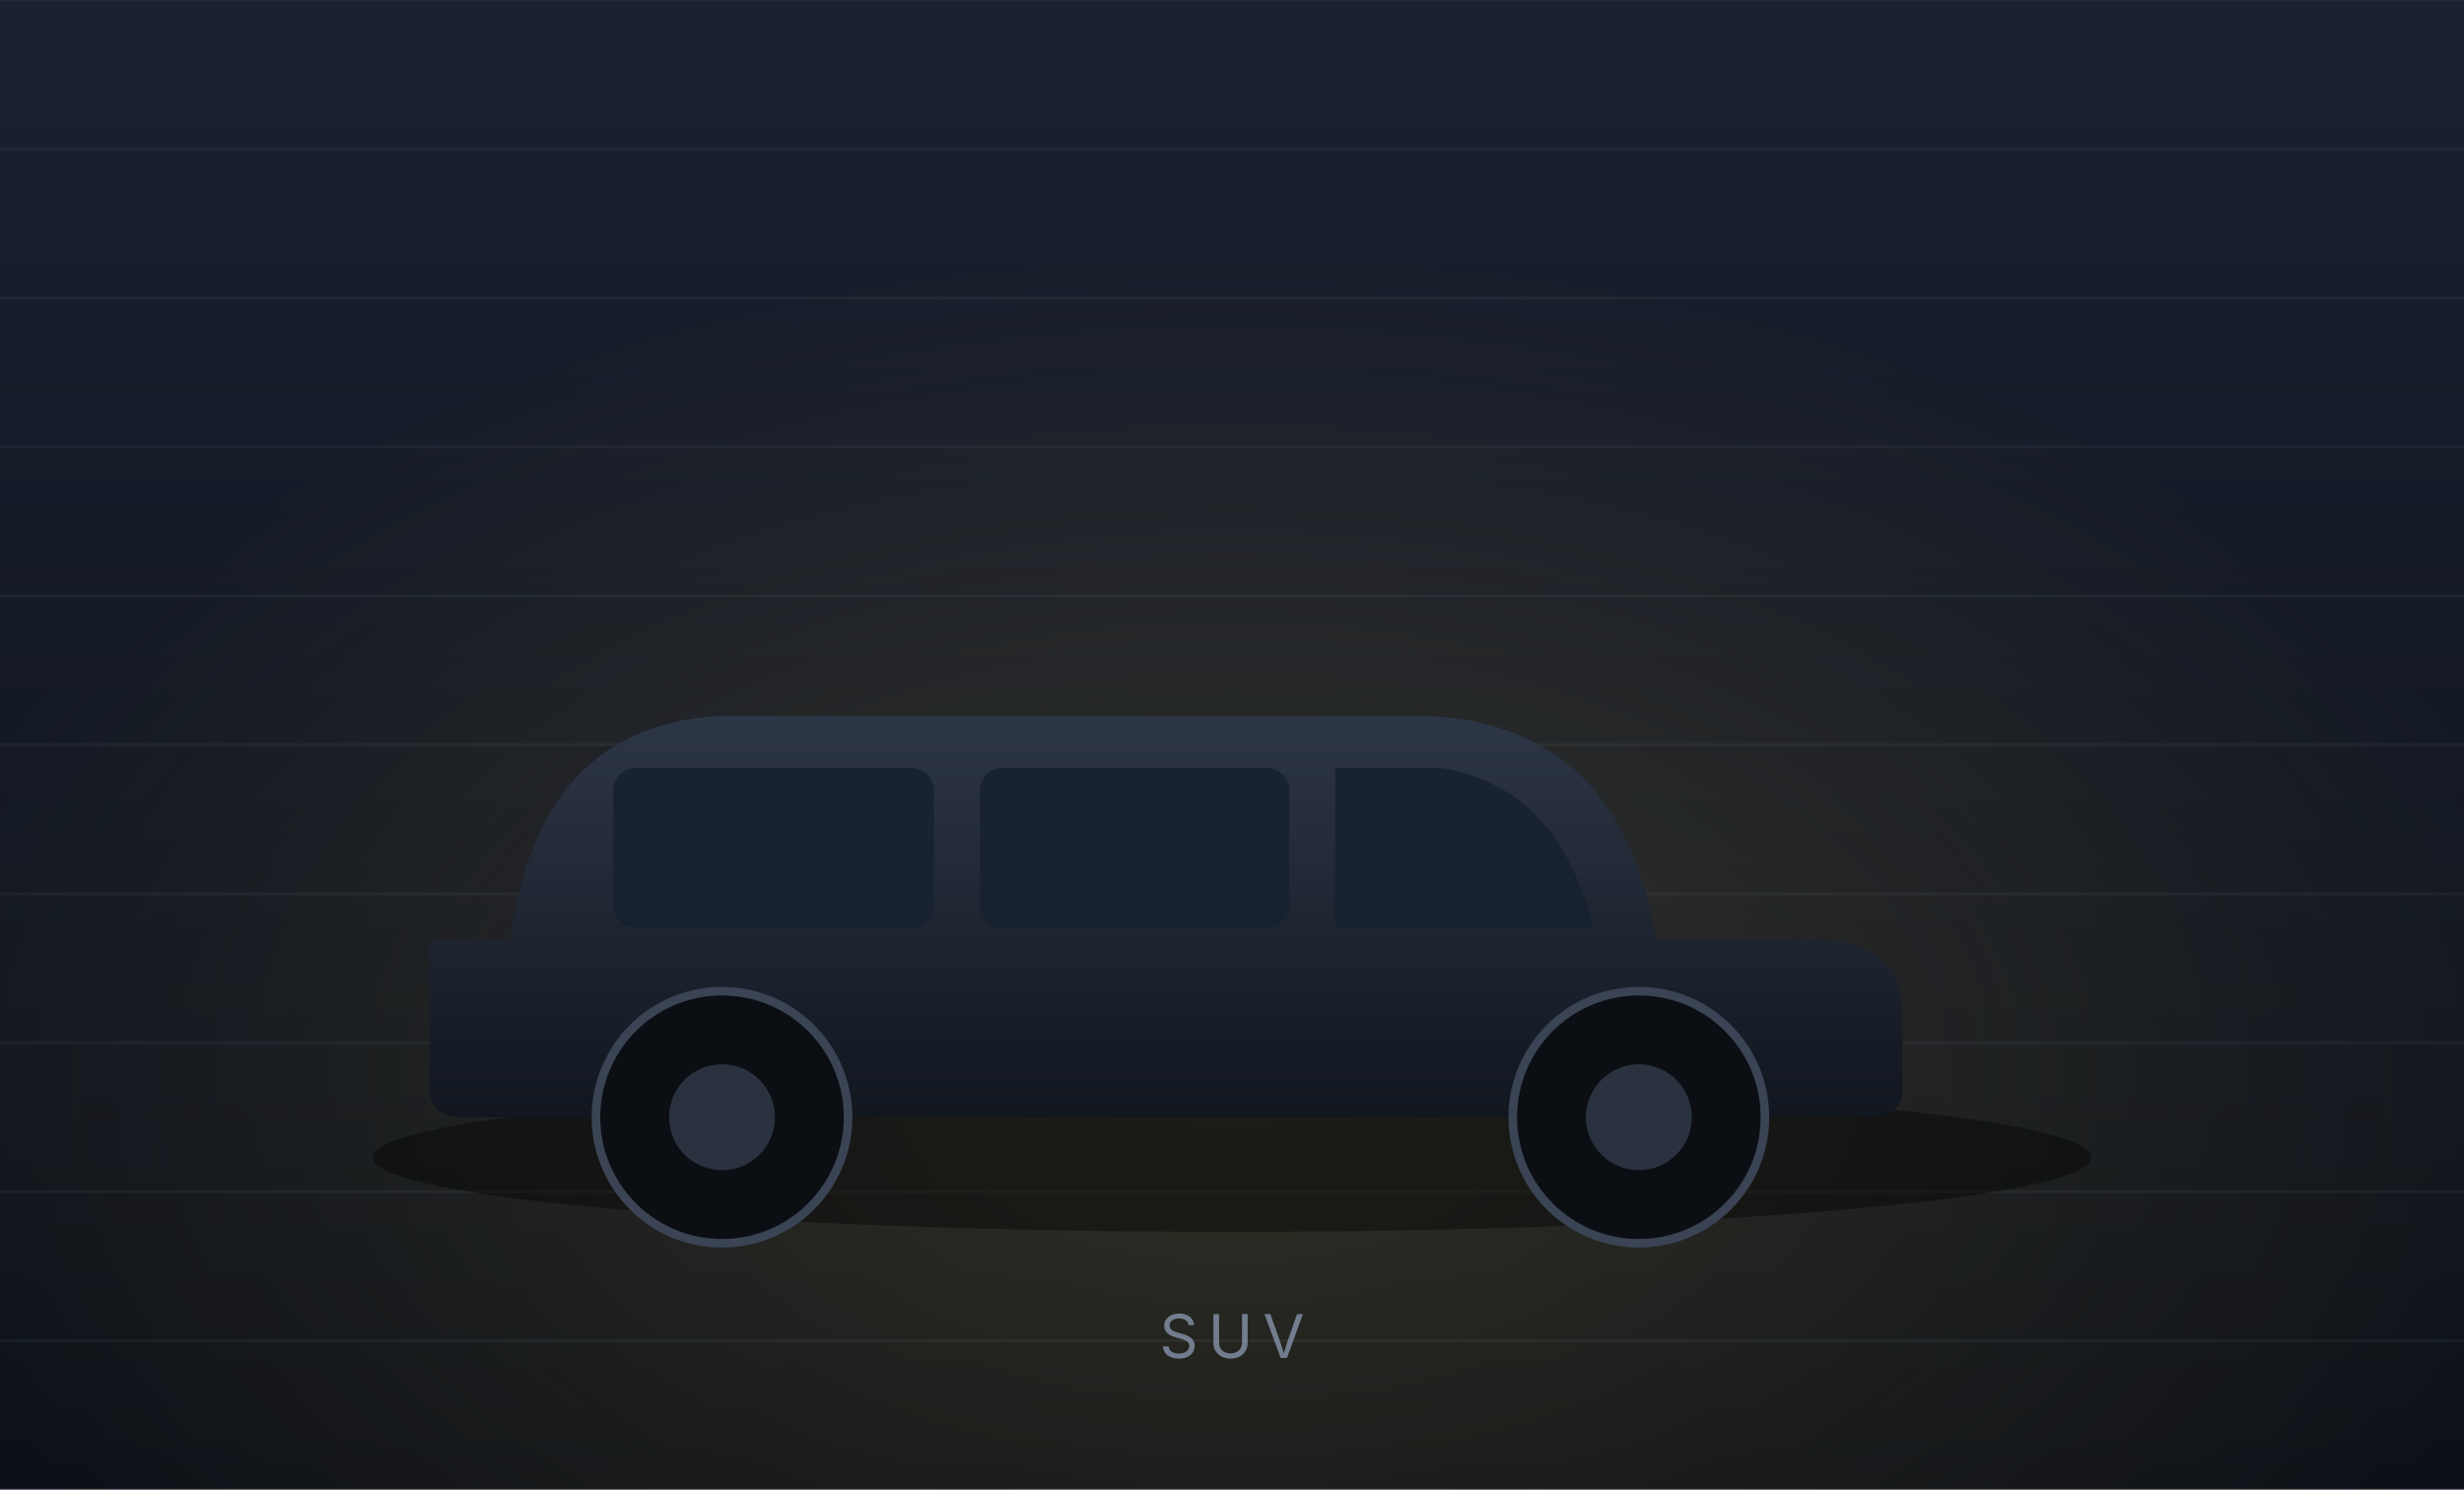
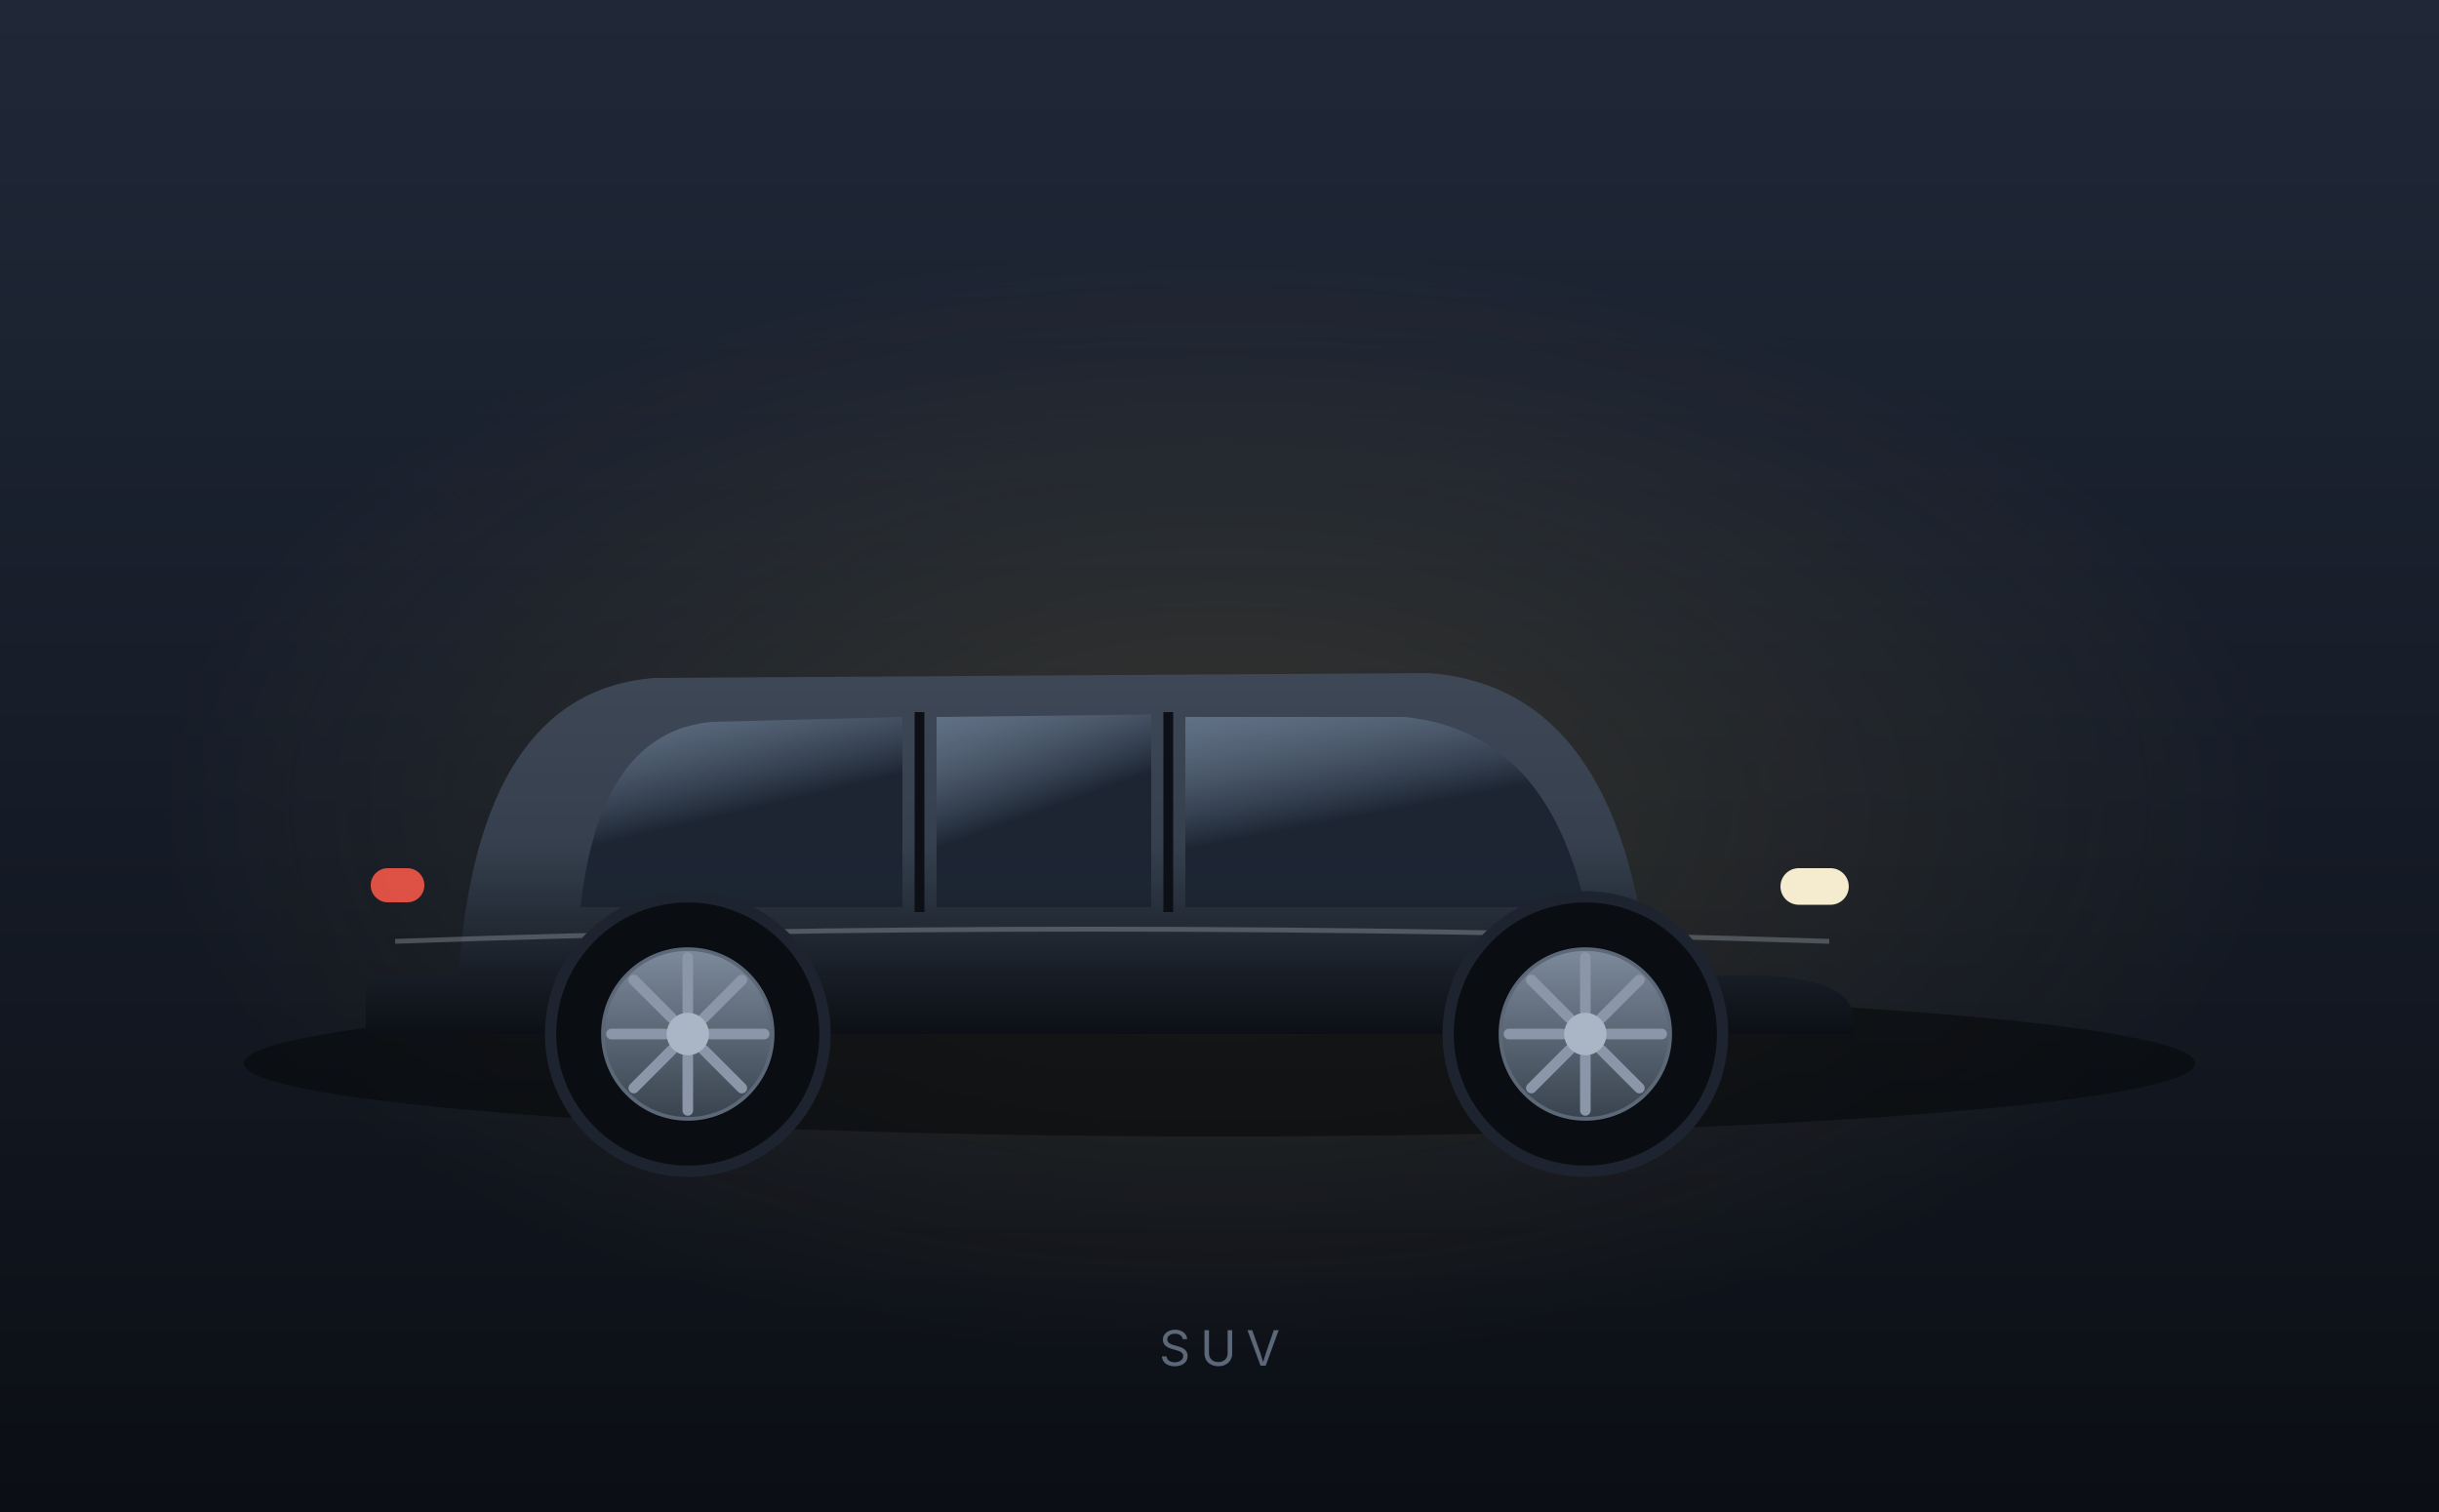
- <svg xmlns="http://www.w3.org/2000/svg" viewBox="0 0 860 520" width="860" height="520" role="img" aria-label="suv">
+ <svg xmlns="http://www.w3.org/2000/svg" viewBox="0 0 1000 620" width="1000" height="620" role="img" aria-label="suv">
  <defs>
    <linearGradient id="bg" x1="0" y1="0" x2="0" y2="1">
-       <stop offset="0%" stop-color="#1a2130" />
-       <stop offset="100%" stop-color="#0c1017" />
+       <stop offset="0%" stop-color="#202838" />
+       <stop offset="55%" stop-color="#151b26" />
+       <stop offset="100%" stop-color="#0b0e14" />
    </linearGradient>
    <linearGradient id="body" x1="0" y1="0" x2="0" y2="1">
-       <stop offset="0%" stop-color="#2d3646" />
-       <stop offset="100%" stop-color="#11161f" />
+       <stop offset="0%" stop-color="#2f3948" />
+       <stop offset="48%" stop-color="#2f3948" />
+       <stop offset="100%" stop-color="#0c1016" />
    </linearGradient>
-     <radialGradient id="glow" cx="50%" cy="72%" r="55%">
-       <stop offset="0%" stop-color="#e6bf57" stop-opacity="0.16" />
+     <linearGradient id="roof" x1="0" y1="0" x2="0" y2="1">
+       <stop offset="0%" stop-color="#ffffff" stop-opacity="0.16" />
+       <stop offset="100%" stop-color="#ffffff" stop-opacity="0" />
+     </linearGradient>
+     <linearGradient id="glass" x1="0" y1="0" x2="0.4" y2="1">
+       <stop offset="0%" stop-color="#7f93ad" stop-opacity="0.55" />
+       <stop offset="60%" stop-color="#1b2431" stop-opacity="0.95" />
+     </linearGradient>
+     <linearGradient id="rim" x1="0" y1="0" x2="0" y2="1">
+       <stop offset="0%" stop-color="#7d8a9b" />
+       <stop offset="100%" stop-color="#39434f" />
+     </linearGradient>
+     <linearGradient id="leather" x1="0" y1="0" x2="0" y2="1">
+       <stop offset="0%" stop-color="#26303d" />
+       <stop offset="100%" stop-color="#151c26" />
+     </linearGradient>
+     <radialGradient id="pool" cx="50%" cy="50%" r="50%">
+       <stop offset="0%" stop-color="#e6bf57" stop-opacity="0.14" />
      <stop offset="100%" stop-color="#e6bf57" stop-opacity="0" />
    </radialGradient>
  </defs>
-   <rect width="860" height="520" fill="url(#bg)" />
-   <rect width="860" height="520" fill="url(#glow)" />
-   <g opacity="0.07" stroke="#9fb0c8" stroke-width="1">
-     <line x1="0" y1="0" x2="860" y2="0" />
-     <line x1="0" y1="52" x2="860" y2="52" />
-     <line x1="0" y1="104" x2="860" y2="104" />
-     <line x1="0" y1="156" x2="860" y2="156" />
-     <line x1="0" y1="208" x2="860" y2="208" />
-     <line x1="0" y1="260" x2="860" y2="260" />
-     <line x1="0" y1="312" x2="860" y2="312" />
-     <line x1="0" y1="364" x2="860" y2="364" />
-     <line x1="0" y1="416" x2="860" y2="416" />
-     <line x1="0" y1="468" x2="860" y2="468" />
-     <line x1="0" y1="520" x2="860" y2="520" />
+   <rect width="1000" height="620" fill="url(#bg)" />
+   <ellipse cx="500" cy="330" rx="430" ry="230" fill="url(#pool)" />
+   <ellipse cx="500" cy="436" rx="400" ry="30" fill="#05070a" opacity="0.55" />
+   <path d="M150 400 L188 400 Q196 284 268 278 L586 276 Q664 282 676 400 L724 400              Q760 402 760 418 L760 424 L150 424 Z" fill="url(#body)" />
+   <path d="M188 400 Q196 284 268 278 L586 276 Q664 282 676 400 Z" fill="url(#roof)" opacity="0.45" />
+   <path d="M238 372 Q246 300 292 296 L370 294 L370 372 Z" fill="url(#glass)" />
+   <path d="M384 294 L472 293 L472 372 L384 372 Z" fill="url(#glass)" />
+   <path d="M486 294 L576 294 Q634 300 650 372 L486 372 Z" fill="url(#glass)" />
+   <path d="M377 292 L377 374 M479 292 L479 374" stroke="#0c1016" stroke-width="4" />
+   <path d="M162 386 Q440 376 750 386" stroke="#c9d3e0" stroke-width="2" opacity="0.28" fill="none" />
+   <rect x="730" y="356" width="28" height="15" rx="7.5" fill="#fff6d8" opacity="0.95" />
+   <rect x="152" y="356" width="22" height="14" rx="7" fill="#ff5a4a" opacity="0.85" />
+   <g>
+     <circle cx="282" cy="424" r="58" fill="#0a0d12" />
+     <circle cx="282" cy="424" r="56.26" fill="none" stroke="#1d242f" stroke-width="4.64" />
+     <circle cx="282" cy="424" r="34.8" fill="url(#rim)" />
+     <circle cx="282" cy="424" r="34.8" fill="none" stroke="#5c6878" stroke-width="1.5" />
+     <line x1="291.28" y1="424" x2="313.32" y2="424" stroke="#8b97a8" stroke-width="4.35" stroke-linecap="round" />
+     <line x1="288.562" y1="430.562" x2="304.147" y2="446.147" stroke="#8b97a8" stroke-width="4.35" stroke-linecap="round" />
+     <line x1="282" y1="433.28" x2="282" y2="455.32" stroke="#8b97a8" stroke-width="4.35" stroke-linecap="round" />
+     <line x1="275.438" y1="430.562" x2="259.853" y2="446.147" stroke="#8b97a8" stroke-width="4.35" stroke-linecap="round" />
+     <line x1="272.72" y1="424" x2="250.68" y2="424" stroke="#8b97a8" stroke-width="4.35" stroke-linecap="round" />
+     <line x1="275.438" y1="417.438" x2="259.853" y2="401.853" stroke="#8b97a8" stroke-width="4.35" stroke-linecap="round" />
+     <line x1="282" y1="414.72" x2="282" y2="392.68" stroke="#8b97a8" stroke-width="4.35" stroke-linecap="round" />
+     <line x1="288.562" y1="417.438" x2="304.147" y2="401.853" stroke="#8b97a8" stroke-width="4.35" stroke-linecap="round" />
+     <circle cx="282" cy="424" r="8.7" fill="#aab6c6" />
  </g>
-   <ellipse cx="430" cy="404" rx="300" ry="26" fill="#000" opacity="0.4" />
-   <g transform="translate(0,28)">
-     <path d="M150 300 L178 300 Q188 226 250 222 L500 222 Q566 226 578 300 L636 300 Q664 302 664 326 L664 352 Q664 362 652 362 L162 362 Q150 362 150 352 Z" fill="url(#body)" />
-     <rect x="214" y="240" width="112" height="56" rx="8" fill="#16202e" opacity="0.85" />
-     <rect x="342" y="240" width="108" height="56" rx="8" fill="#16202e" opacity="0.85" />
-     <path d="M466 240 L502 240 Q544 246 556 296 L466 296 Z" fill="#16202e" opacity="0.85" />
-     <circle cx="252" cy="362" r="44" fill="#0b0e13" stroke="#3a4454" stroke-width="3" />
-     <circle cx="252" cy="362" r="18.48" fill="#2a323f" />
-     <circle cx="572" cy="362" r="44" fill="#0b0e13" stroke="#3a4454" stroke-width="3" />
-     <circle cx="572" cy="362" r="18.48" fill="#2a323f" />
+   <g>
+     <circle cx="650" cy="424" r="58" fill="#0a0d12" />
+     <circle cx="650" cy="424" r="56.26" fill="none" stroke="#1d242f" stroke-width="4.64" />
+     <circle cx="650" cy="424" r="34.8" fill="url(#rim)" />
+     <circle cx="650" cy="424" r="34.8" fill="none" stroke="#5c6878" stroke-width="1.5" />
+     <line x1="659.28" y1="424" x2="681.32" y2="424" stroke="#8b97a8" stroke-width="4.35" stroke-linecap="round" />
+     <line x1="656.562" y1="430.562" x2="672.147" y2="446.147" stroke="#8b97a8" stroke-width="4.35" stroke-linecap="round" />
+     <line x1="650" y1="433.28" x2="650" y2="455.32" stroke="#8b97a8" stroke-width="4.35" stroke-linecap="round" />
+     <line x1="643.438" y1="430.562" x2="627.853" y2="446.147" stroke="#8b97a8" stroke-width="4.35" stroke-linecap="round" />
+     <line x1="640.72" y1="424" x2="618.68" y2="424" stroke="#8b97a8" stroke-width="4.35" stroke-linecap="round" />
+     <line x1="643.438" y1="417.438" x2="627.853" y2="401.853" stroke="#8b97a8" stroke-width="4.35" stroke-linecap="round" />
+     <line x1="650" y1="414.72" x2="650" y2="392.68" stroke="#8b97a8" stroke-width="4.35" stroke-linecap="round" />
+     <line x1="656.562" y1="417.438" x2="672.147" y2="401.853" stroke="#8b97a8" stroke-width="4.35" stroke-linecap="round" />
+     <circle cx="650" cy="424" r="8.7" fill="#aab6c6" />
  </g>
-   <text x="430" y="474" text-anchor="middle" font-family="system-ui,-apple-system,Segoe UI,sans-serif" font-size="21" letter-spacing="3.5" fill="#8fa0b8" opacity="0.72">SUV</text>
+   <text x="500" y="560" text-anchor="middle" font-family="system-ui,-apple-system,Segoe UI,sans-serif" font-size="20" letter-spacing="4" fill="#8fa0b8" opacity="0.6">SUV</text>
</svg>
